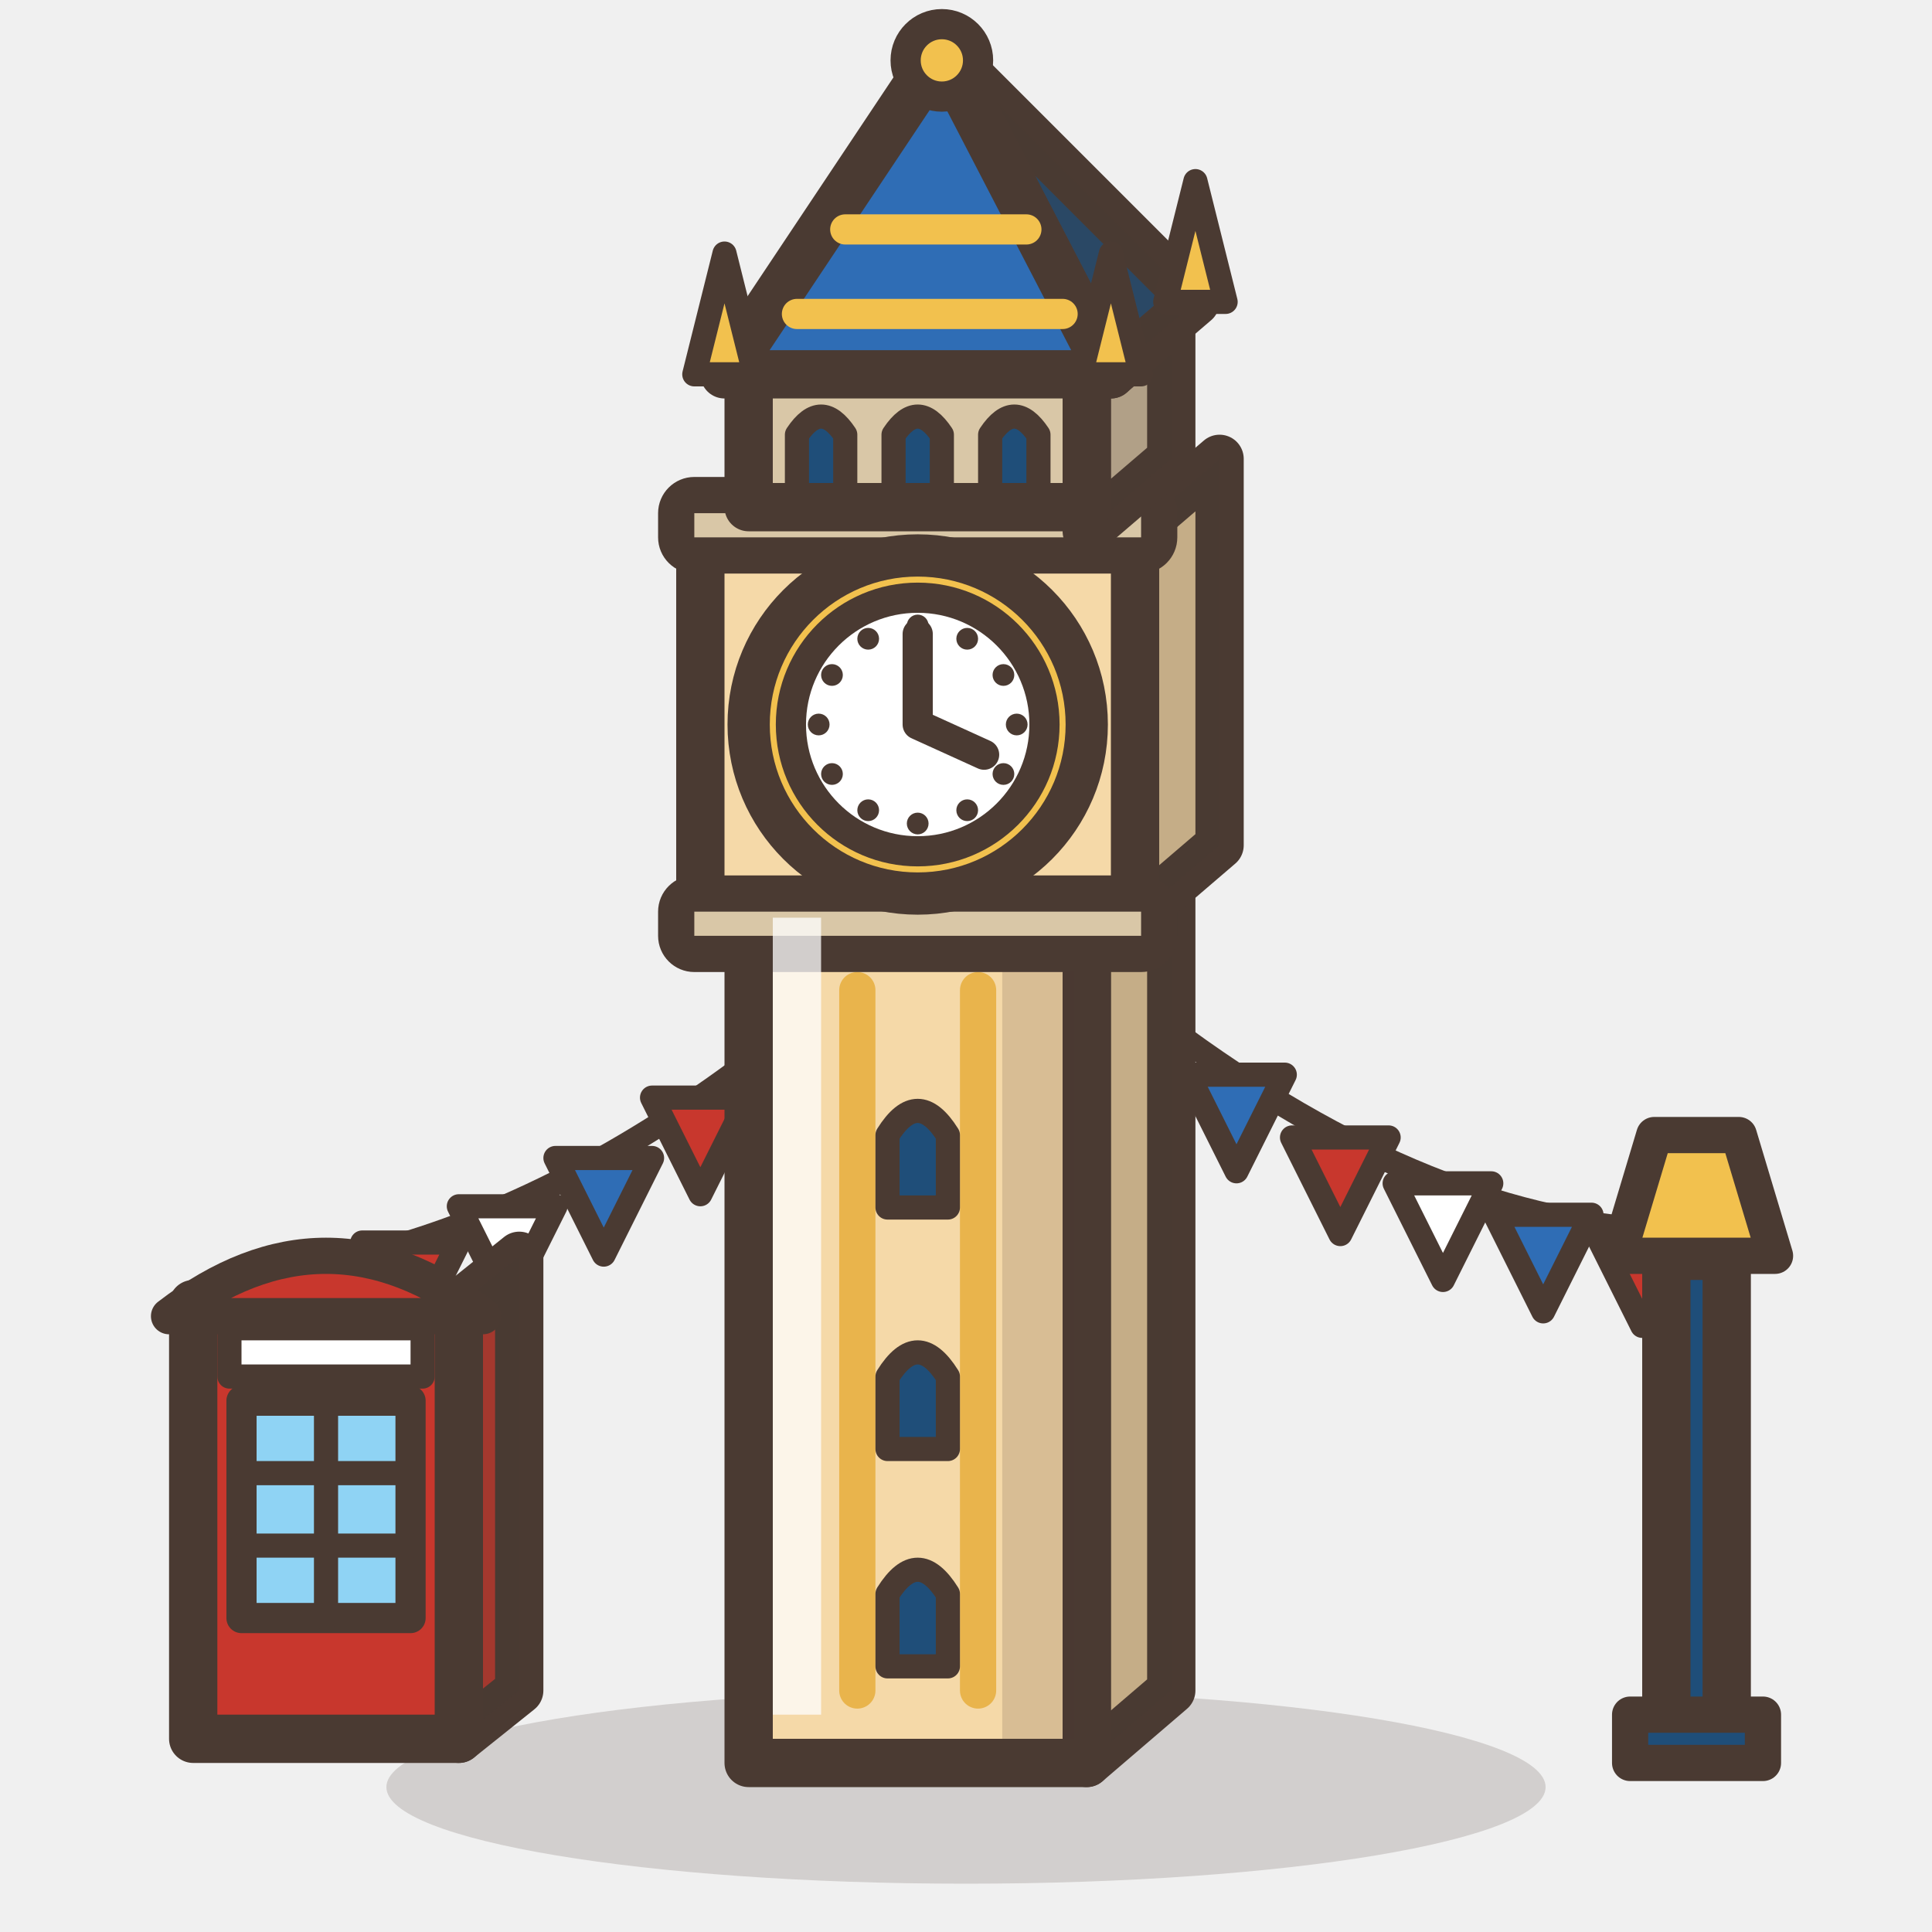
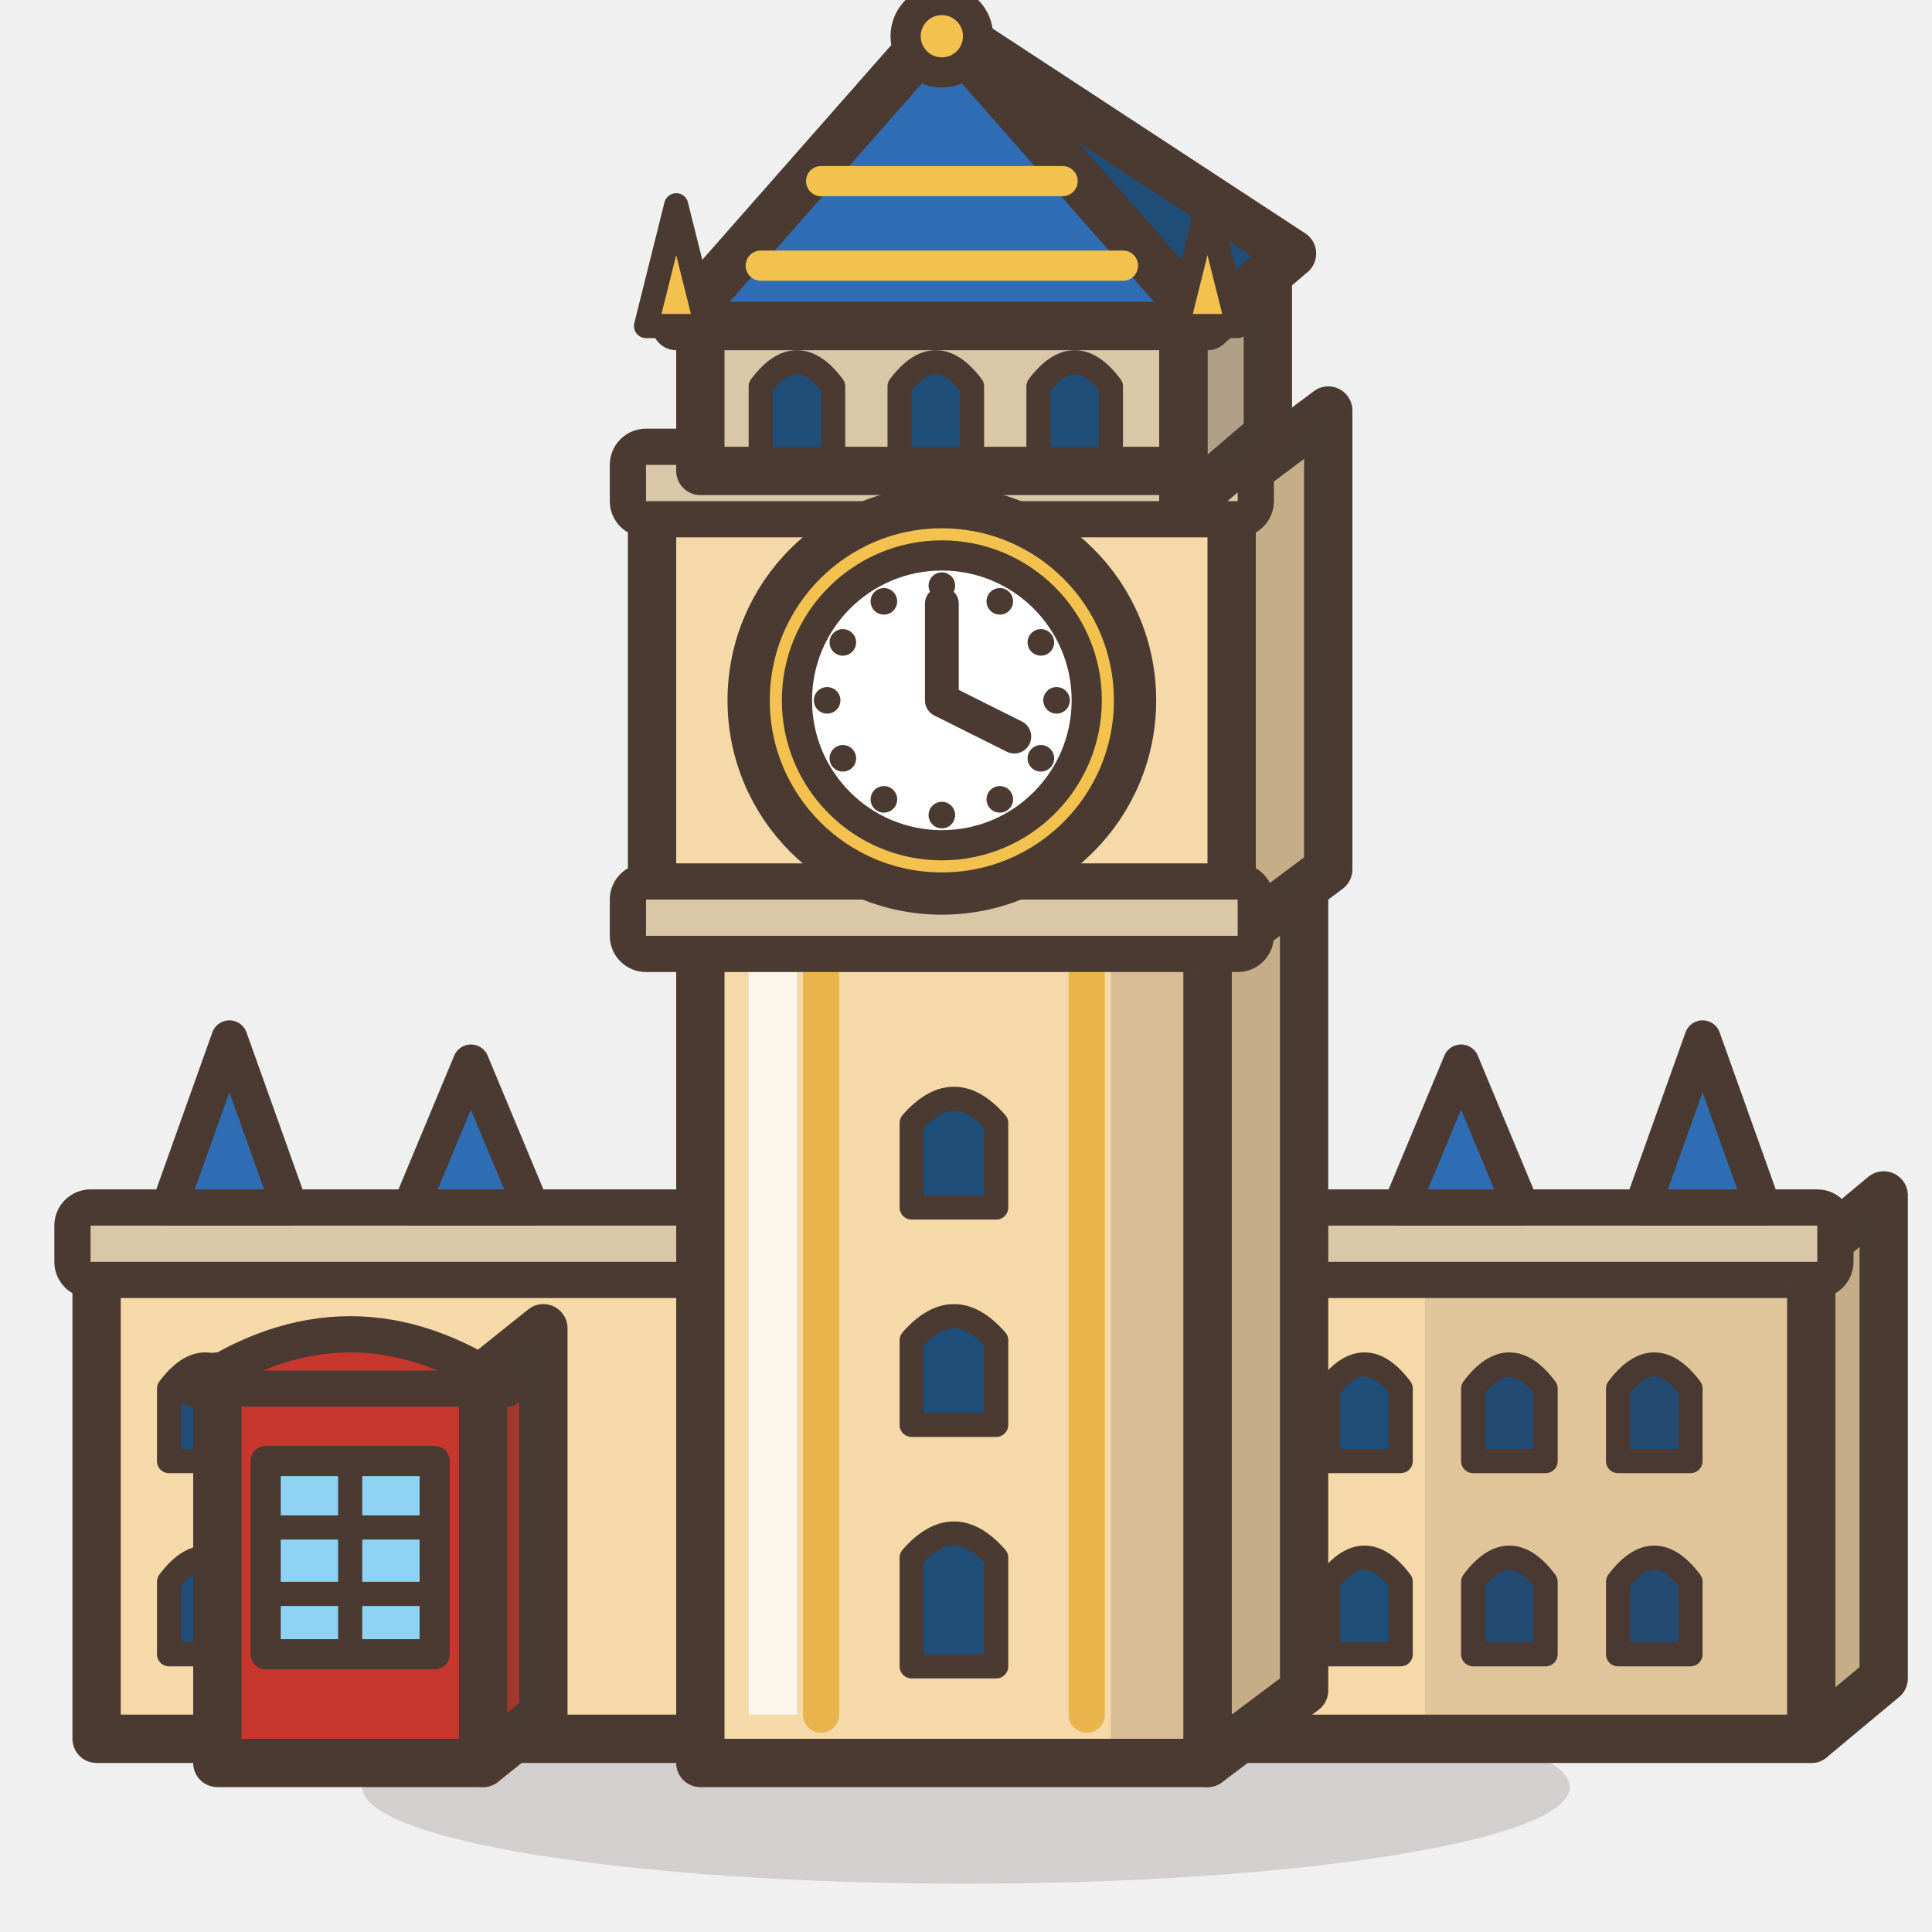
<svg xmlns="http://www.w3.org/2000/svg" viewBox="0 0 160 160">
-   <ellipse cx="80" cy="148" rx="48" ry="8" fill="#4a3a32" opacity="0.18" />
+   <ellipse cx="80" cy="148" rx="50" ry="8" fill="#4a3a32" opacity="0.18" />
  <g stroke="#4a3a32" stroke-width="4" stroke-linejoin="round" stroke-linecap="round">
-     <path d="M30 104 Q46 100 62 88" fill="none" stroke-width="2" />
-     <path d="M98 86 Q120 102 140 102" fill="none" stroke-width="2" />
-     <polygon points="30,102.9 38,102.9 34,110.9" fill="#c8372d" stroke-width="2" />
-     <polygon points="38,99.9 46,99.9 42,107.9" fill="#ffffff" stroke-width="2" />
-     <polygon points="46,95.9 54,95.9 50,103.9" fill="#2f6db5" stroke-width="2" />
-     <polygon points="54,90.9 62,90.9 58,98.9" fill="#c8372d" stroke-width="2" />
-     <polygon points="98.4,89 106.4,89 102.4,97" fill="#2f6db5" stroke-width="2" />
-     <polygon points="107,94.2 115,94.2 111,102.2" fill="#c8372d" stroke-width="2" />
-     <polygon points="115.5,98 123.5,98 119.5,106" fill="#ffffff" stroke-width="2" />
-     <polygon points="123.8,100.6 131.8,100.6 127.8,108.6" fill="#2f6db5" stroke-width="2" />
-     <polygon points="132,101.8 140,101.8 136,109.8" fill="#c8372d" stroke-width="2" />
-     <rect x="138" y="104" width="5" height="40" fill="#1f4e79" />
-     <path d="M134 104 H147 L144 94 H137 Z" fill="#f2c14e" stroke-width="3" />
-     <rect x="135" y="142" width="11" height="4" fill="#1f4e79" stroke-width="3" />
-     <polygon points="38,108 43,104 43,140 38,144" fill="#c8372d" />
-     <polygon points="38,108 43,104 43,140 38,144" fill="#4a3a32" fill-opacity="0.28" stroke="none" />
-     <rect x="16" y="108" width="22" height="36" fill="#c8372d" />
-     <path d="M14 109 Q27 99 40 109 Z" fill="#c8372d" stroke-width="3" />
-     <rect x="20" y="116" width="14" height="18" fill="#8fd3f4" stroke-width="2.5" />
-     <path d="M27 116 V134 M20 122 H34 M20 128 H34" fill="none" stroke-width="2" />
-     <rect x="19" y="110" width="16" height="4" fill="#ffffff" stroke-width="2" />
-     <polygon points="90,74 97,68 97,140 90,146" fill="#f5d9a8" />
-     <polygon points="90,74 97,68 97,140 90,146" fill="#4a3a32" fill-opacity="0.28" stroke="none" />
-     <rect x="62" y="74" width="28" height="72" fill="#f5d9a8" />
-     <rect x="83" y="76" width="6" height="68" fill="#4a3a32" fill-opacity="0.17" stroke="none" />
-     <path d="M71 82 V140 M81 82 V140" fill="none" stroke="#e9b44c" stroke-width="3" />
-     <path d="M73.5 100 V94 Q76 90 78.5 94 V100 Z" fill="#1f4e79" stroke-width="2" />
-     <path d="M73.5 120 V114 Q76 110 78.5 114 V120 Z" fill="#1f4e79" stroke-width="2" />
-     <path d="M73.5 138 V132 Q76 128 78.5 132 V138 Z" fill="#1f4e79" stroke-width="2" />
-     <polygon points="94,44 101,38 101,70 94,76" fill="#f5d9a8" />
-     <polygon points="94,44 101,38 101,70 94,76" fill="#4a3a32" fill-opacity="0.28" stroke="none" />
-     <rect x="58" y="44" width="36" height="32" fill="#f5d9a8" />
-     <rect x="56" y="74" width="40" height="5" rx="1.5" fill="#d9c7a7" stroke-width="3" />
-     <rect x="56" y="41" width="40" height="5" rx="1.5" fill="#d9c7a7" stroke-width="3" />
-     <circle cx="76" cy="60" r="14" fill="#f2c14e" stroke-width="3.5" />
-     <circle cx="76" cy="60" r="10.5" fill="#ffffff" stroke-width="2.5" />
-     <circle cx="84.2" cy="60" r="0.9" fill="#4a3a32" stroke="none" />
-     <circle cx="83.1" cy="64.1" r="0.9" fill="#4a3a32" stroke="none" />
-     <circle cx="80.1" cy="67.1" r="0.9" fill="#4a3a32" stroke="none" />
-     <circle cx="76" cy="68.2" r="0.9" fill="#4a3a32" stroke="none" />
-     <circle cx="71.9" cy="67.1" r="0.9" fill="#4a3a32" stroke="none" />
-     <circle cx="68.9" cy="64.1" r="0.9" fill="#4a3a32" stroke="none" />
-     <circle cx="67.8" cy="60" r="0.9" fill="#4a3a32" stroke="none" />
-     <circle cx="68.9" cy="55.9" r="0.9" fill="#4a3a32" stroke="none" />
-     <circle cx="71.9" cy="52.9" r="0.9" fill="#4a3a32" stroke="none" />
-     <circle cx="76" cy="51.8" r="0.9" fill="#4a3a32" stroke="none" />
-     <circle cx="80.1" cy="52.9" r="0.9" fill="#4a3a32" stroke="none" />
-     <circle cx="83.1" cy="55.9" r="0.9" fill="#4a3a32" stroke="none" />
-     <path d="M76 60 V52.5 M76 60 L81.5 62.5" fill="none" stroke-width="2.5" />
-     <polygon points="90,30 97,24 97,38 90,44" fill="#d9c7a7" />
-     <polygon points="90,30 97,24 97,38 90,44" fill="#4a3a32" fill-opacity="0.28" stroke="none" />
-     <rect x="62" y="30" width="28" height="12" fill="#d9c7a7" />
-     <path d="M66 41 V36 Q68 33 70 36 V41 Z" fill="#1f4e79" stroke-width="2" />
-     <path d="M74 41 V36 Q76 33 78 36 V41 Z" fill="#1f4e79" stroke-width="2" />
-     <path d="M82 41 V36 Q84 33 86 36 V41 Z" fill="#1f4e79" stroke-width="2" />
-     <polygon points="92,31 78,4 99,25" fill="#1f4e79" />
-     <polygon points="92,31 78,4 99,25" fill="#4a3a32" fill-opacity="0.28" stroke="none" />
-     <polygon points="60,31 78,4 92,31" fill="#2f6db5" />
-     <path d="M66 26 H88 M70 19 H85" fill="none" stroke="#f2c14e" stroke-width="2.5" />
-     <path d="M57.5 31 L60 21 L62.5 31 Z" fill="#f2c14e" stroke-width="2" />
-     <path d="M89.5 31 L92 21 L94.5 31 Z" fill="#f2c14e" stroke-width="2" />
-     <path d="M96.5 25 L99 15 L101.5 25 Z" fill="#f2c14e" stroke-width="2" />
-     <circle cx="78" cy="5" r="3" fill="#f2c14e" stroke-width="2.5" />
-     <rect x="64" y="76" width="4" height="66" fill="#ffffff" fill-opacity="0.75" stroke="none" />
+     <polygon points="150,104 156,99 156,139 150,144" fill="#f5d9a8" />
+     <polygon points="150,104 156,99 156,139 150,144" fill="#4a3a32" fill-opacity="0.28" stroke="none" />
+     <rect x="8" y="104" width="142" height="40" fill="#f5d9a8" />
+     <rect x="6" y="100" width="146" height="6" rx="1.5" fill="#d9c7a7" stroke-width="3" />
+     <path d="M14 100 L19 86 L24 100 Z M34 100 L39 88 L44 100 Z M116 100 L121 88 L126 100 Z M136 100 L141 86 L146 100 Z" fill="#2f6db5" stroke-width="3" />
+     <path d="M14 121 V115 Q17.0 111 20 115 V121 Z" fill="#1f4e79" stroke-width="2" />
+     <path d="M26 121 V115 Q29.0 111 32 115 V121 Z" fill="#1f4e79" stroke-width="2" />
+     <path d="M38 121 V115 Q41.0 111 44 115 V121 Z" fill="#1f4e79" stroke-width="2" />
+     <path d="M110 121 V115 Q113.0 111 116 115 V121 Z" fill="#1f4e79" stroke-width="2" />
+     <path d="M122 121 V115 Q125.0 111 128 115 V121 Z" fill="#1f4e79" stroke-width="2" />
+     <path d="M134 121 V115 Q137.0 111 140 115 V121 Z" fill="#1f4e79" stroke-width="2" />
+     <path d="M14 137 V131 Q17.0 127 20 131 V137 Z" fill="#1f4e79" stroke-width="2" />
+     <path d="M26 137 V131 Q29.0 127 32 131 V137 Z" fill="#1f4e79" stroke-width="2" />
+     <path d="M38 137 V131 Q41.0 127 44 131 V137 Z" fill="#1f4e79" stroke-width="2" />
+     <path d="M110 137 V131 Q113.0 127 116 131 V137 Z" fill="#1f4e79" stroke-width="2" />
+     <path d="M122 137 V131 Q125.0 127 128 131 V137 Z" fill="#1f4e79" stroke-width="2" />
+     <path d="M134 137 V131 Q137.0 127 140 131 V137 Z" fill="#1f4e79" stroke-width="2" />
+     <rect x="118" y="106" width="30" height="36" fill="#4a3a32" fill-opacity="0.12" stroke="none" />
+     <polygon points="40,114 45,110 45,142 40,146" fill="#c8372d" />
+     <polygon points="40,114 45,110 45,142 40,146" fill="#4a3a32" fill-opacity="0.28" stroke="none" />
+     <rect x="18" y="114" width="22" height="32" fill="#c8372d" />
+     <path d="M16 115 Q29 106 42 115 Z" fill="#c8372d" stroke-width="3" />
+     <rect x="22" y="121" width="14" height="16" fill="#8fd3f4" stroke-width="2.5" />
+     <path d="M29 121 V137 M22 126.5 H36 M22 132 H36" fill="none" stroke-width="2" />
+     <polygon points="100,74 108,68 108,140 100,146" fill="#f5d9a8" />
+     <polygon points="100,74 108,68 108,140 100,146" fill="#4a3a32" fill-opacity="0.28" stroke="none" />
+     <rect x="58" y="74" width="42" height="72" fill="#f5d9a8" />
+     <rect x="92" y="76" width="7" height="68" fill="#4a3a32" fill-opacity="0.17" stroke="none" />
+     <path d="M68 80 V142 M90 80 V142" fill="none" stroke="#e9b44c" stroke-width="3" />
+     <path d="M75.5 100 V93 Q79.0 89 82.5 93 V100 Z" fill="#1f4e79" stroke-width="2" />
+     <path d="M75.5 118 V111 Q79.0 107 82.5 111 V118 Z" fill="#1f4e79" stroke-width="2" />
+     <path d="M75.5 138 V129 Q79.0 125 82.5 129 V138 Z" fill="#1f4e79" stroke-width="2" />
+     <rect x="62" y="76" width="4" height="66" fill="#ffffff" fill-opacity="0.75" stroke="none" />
+     <polygon points="102,40 110,34 110,72 102,78" fill="#f5d9a8" />
+     <polygon points="102,40 110,34 110,72 102,78" fill="#4a3a32" fill-opacity="0.28" stroke="none" />
+     <rect x="54" y="40" width="48" height="36" fill="#f5d9a8" />
+     <rect x="52" y="73" width="52" height="6" rx="1.5" fill="#d9c7a7" stroke-width="3" />
+     <rect x="52" y="37" width="52" height="6" rx="1.5" fill="#d9c7a7" stroke-width="3" />
+     <circle cx="78" cy="58" r="16" fill="#f2c14e" stroke-width="3.5" />
+     <circle cx="78" cy="58" r="12" fill="#ffffff" stroke-width="2.5" />
+     <circle cx="87.5" cy="58.0" r="1.1" fill="#4a3a32" stroke="none" />
+     <circle cx="86.2" cy="62.8" r="1.1" fill="#4a3a32" stroke="none" />
+     <circle cx="82.8" cy="66.2" r="1.1" fill="#4a3a32" stroke="none" />
+     <circle cx="78.0" cy="67.5" r="1.1" fill="#4a3a32" stroke="none" />
+     <circle cx="73.2" cy="66.2" r="1.1" fill="#4a3a32" stroke="none" />
+     <circle cx="69.8" cy="62.8" r="1.1" fill="#4a3a32" stroke="none" />
+     <circle cx="68.5" cy="58.0" r="1.1" fill="#4a3a32" stroke="none" />
+     <circle cx="69.8" cy="53.2" r="1.1" fill="#4a3a32" stroke="none" />
+     <circle cx="73.2" cy="49.8" r="1.1" fill="#4a3a32" stroke="none" />
+     <circle cx="78.0" cy="48.5" r="1.1" fill="#4a3a32" stroke="none" />
+     <circle cx="82.8" cy="49.8" r="1.1" fill="#4a3a32" stroke="none" />
+     <circle cx="86.2" cy="53.2" r="1.1" fill="#4a3a32" stroke="none" />
+     <path d="M78 58 V50 M78 58 L84 61" fill="none" stroke-width="2.8" />
+     <polygon points="98,26 105,20 105,36 98,42" fill="#d9c7a7" />
+     <polygon points="98,26 105,20 105,36 98,42" fill="#4a3a32" fill-opacity="0.28" stroke="none" />
+     <rect x="58" y="26" width="40" height="13" fill="#d9c7a7" />
+     <path d="M63 38 V32 Q66.0 28 69 32 V38 Z" fill="#1f4e79" stroke-width="2" />
+     <path d="M74.5 38 V32 Q77.5 28 80.5 32 V38 Z" fill="#1f4e79" stroke-width="2" />
+     <path d="M86 38 V32 Q89.0 28 92 32 V38 Z" fill="#1f4e79" stroke-width="2" />
+     <polygon points="100,27 78,2 107,21" fill="#1f4e79" />
+     <polygon points="56,27 78,2 100,27" fill="#2f6db5" />
+     <path d="M63 22 H93 M68 15 H88" fill="none" stroke="#f2c14e" stroke-width="2.5" />
+     <path d="M53.5 27 L56 17 L58.5 27 Z" fill="#f2c14e" stroke-width="2" />
+     <path d="M97.5 27 L100 17 L102.5 27 Z" fill="#f2c14e" stroke-width="2" />
+     <circle cx="78" cy="3" r="3" fill="#f2c14e" stroke-width="2.5" />
  </g>
</svg>
